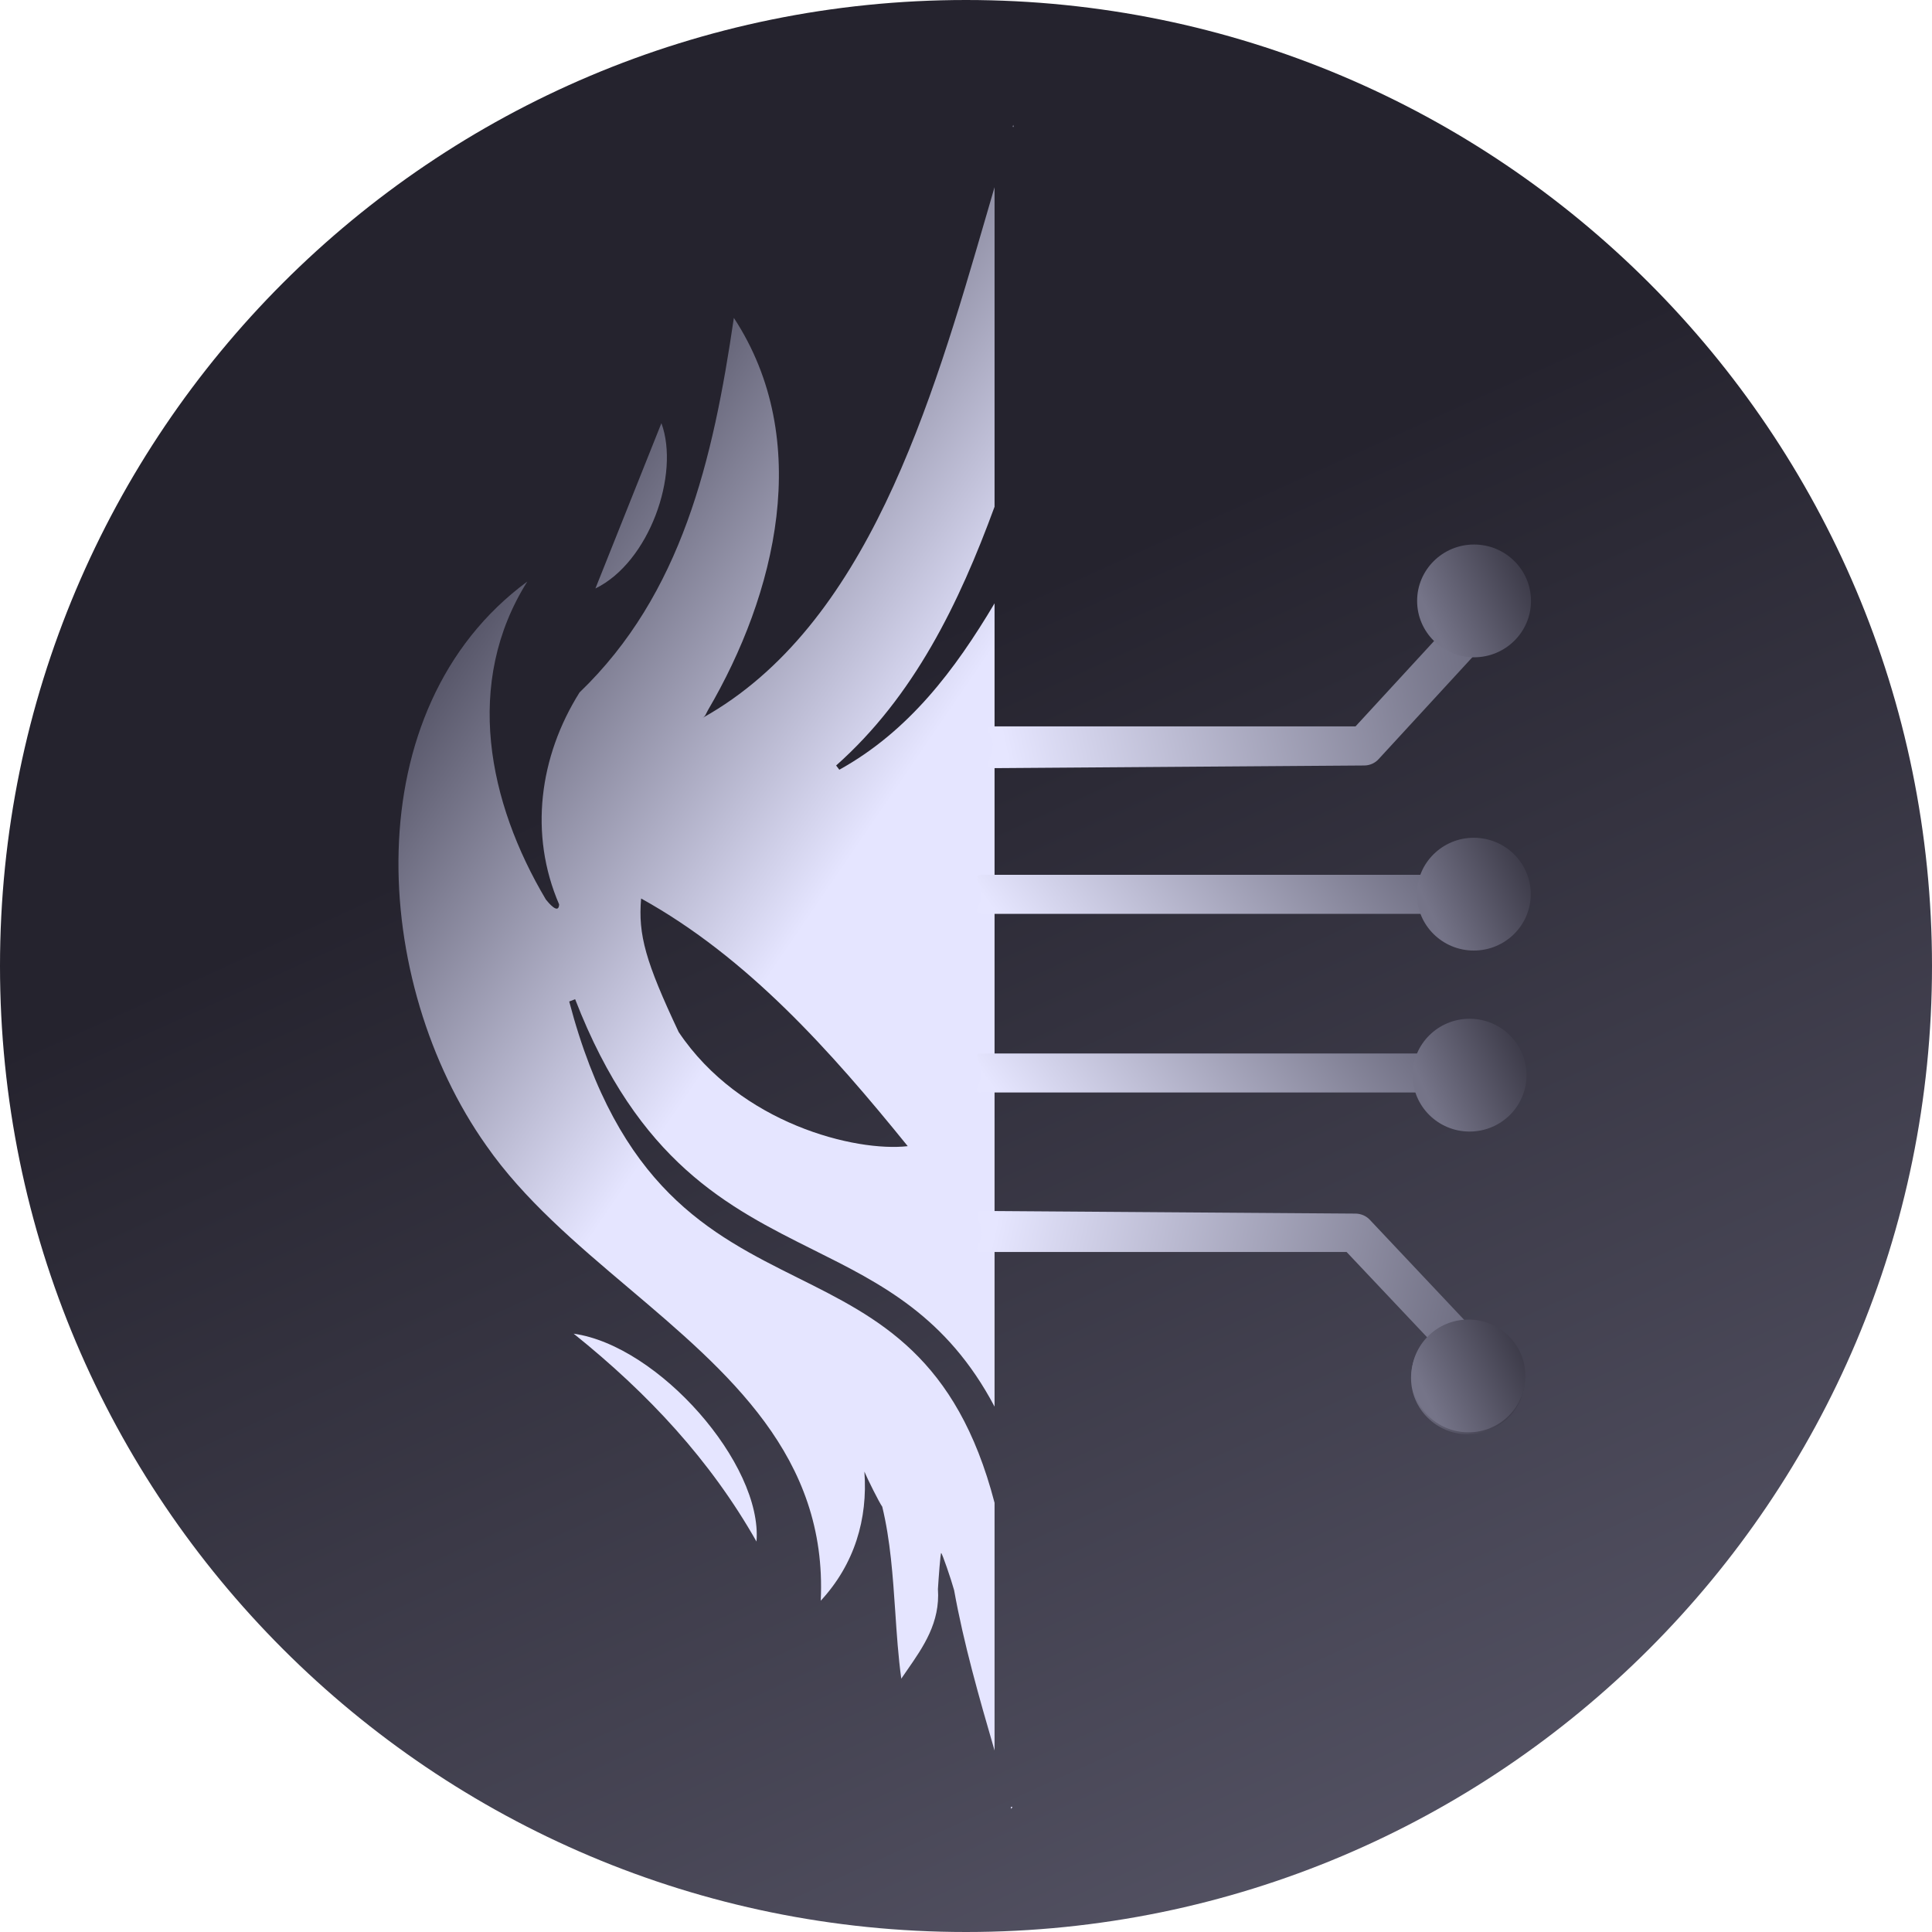
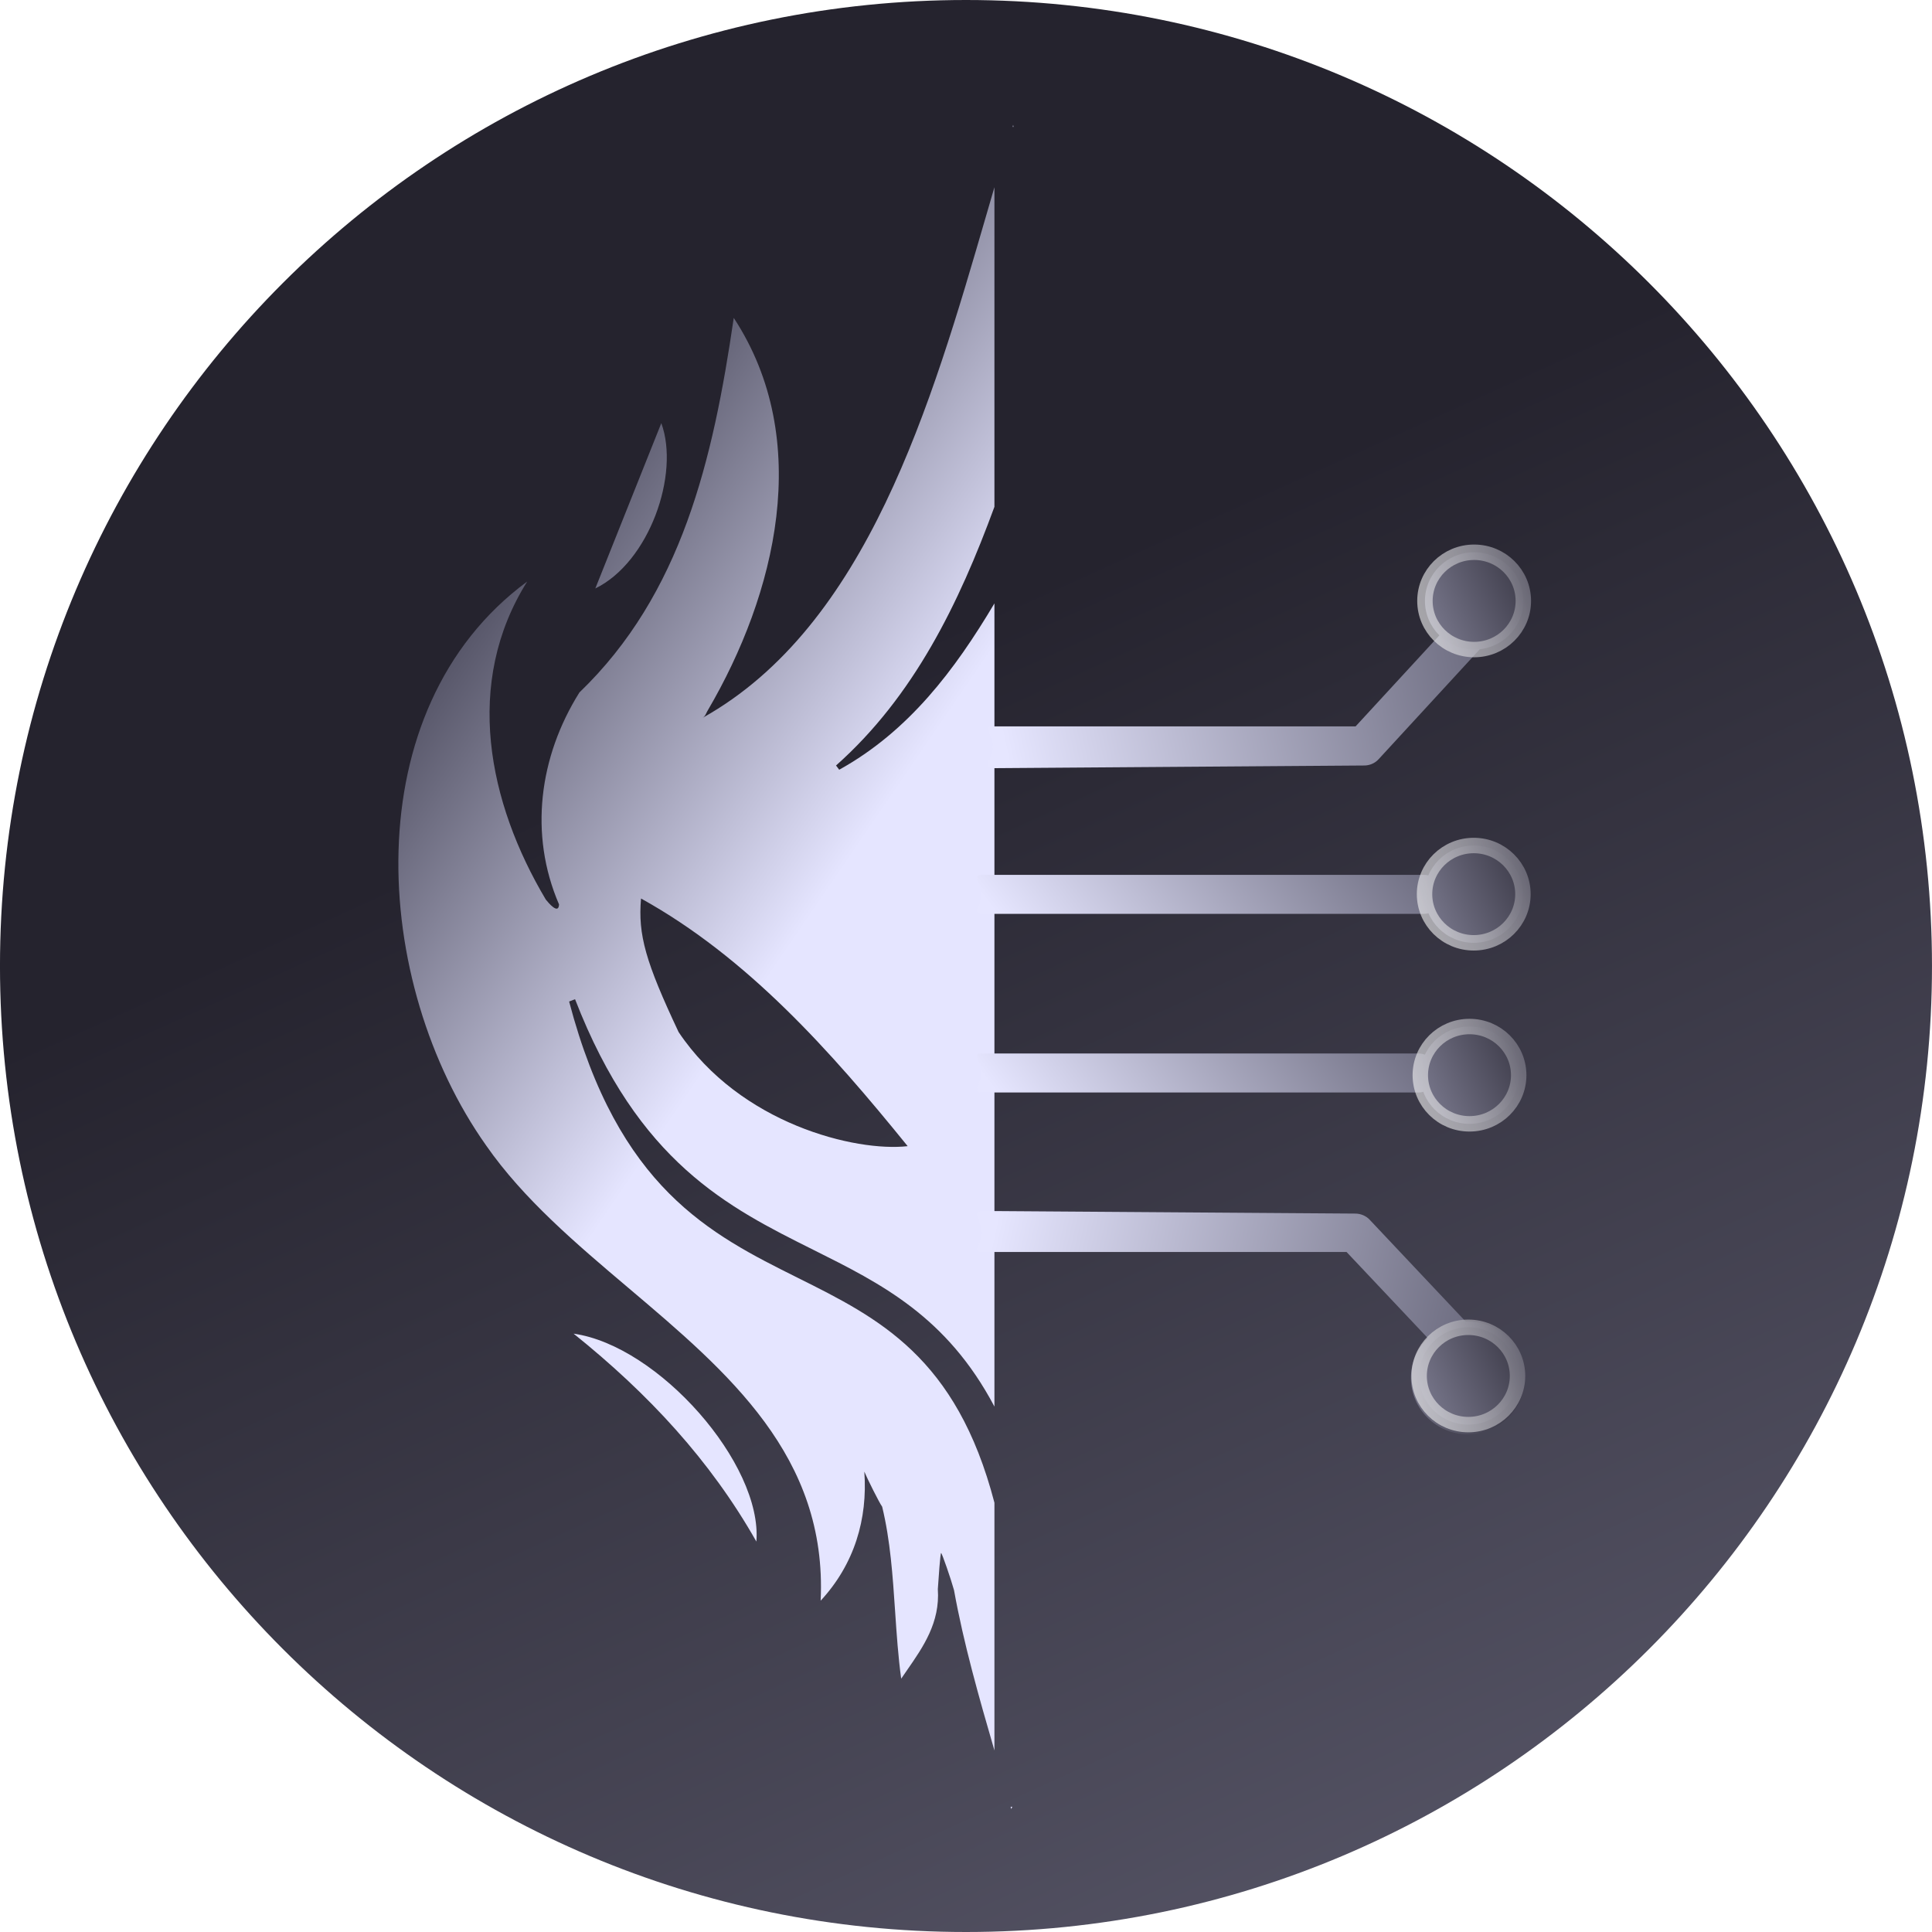
- <svg xmlns="http://www.w3.org/2000/svg" width="32" height="32" viewBox="0 0 32 32" fill="none">
-   <rect width="32" height="32" rx="16" fill="url(#paint0_linear_12543_32053)" />
-   <path fill-rule="evenodd" clip-rule="evenodd" d="M12.53 25.533C11.767 24.187 10.739 23.083 9.502 22.09C10.909 22.289 12.632 24.249 12.53 25.533ZM10.955 7.009L9.862 9.747C10.754 9.312 11.265 7.856 10.955 7.009ZM16.769 29.926C16.763 29.938 16.757 29.951 16.751 29.963C16.747 29.951 16.744 29.938 16.741 29.926H16.769ZM16.473 28.994V24.891C15.843 22.475 14.557 21.834 13.217 21.166C11.762 20.44 10.243 19.683 9.428 16.588L9.526 16.55C10.574 19.254 12.057 19.994 13.472 20.701C14.599 21.263 15.683 21.804 16.473 23.298V9.993C15.817 11.097 15.052 12.112 13.902 12.749L13.849 12.679C15.14 11.533 15.886 9.991 16.473 8.393V3.1C16.428 3.251 16.384 3.403 16.34 3.557C15.426 6.699 14.36 10.369 11.638 11.89C11.672 11.871 11.688 11.839 11.703 11.806C11.71 11.792 11.717 11.777 11.725 11.764C11.725 11.764 11.725 11.765 11.725 11.765C11.726 11.764 11.726 11.763 11.727 11.762C11.727 11.761 11.728 11.76 11.729 11.759C11.728 11.761 11.726 11.763 11.725 11.764C12.849 9.845 13.483 7.293 12.155 5.265C11.81 7.622 11.292 9.84 9.599 11.469C8.933 12.53 8.759 13.818 9.261 14.98C9.254 15.155 9.086 14.955 9.042 14.9C8.085 13.29 7.678 11.311 8.734 9.632C5.862 11.748 6.149 16.285 8.054 18.973C8.672 19.861 9.544 20.599 10.414 21.335C12.064 22.732 13.707 24.122 13.594 26.513C14.155 25.907 14.375 25.156 14.317 24.374C14.367 24.495 14.565 24.891 14.613 24.956C14.748 25.514 14.788 26.103 14.828 26.69C14.853 27.065 14.878 27.439 14.928 27.804C14.96 27.757 14.992 27.71 15.025 27.663C15.292 27.279 15.574 26.873 15.535 26.32C15.546 26.145 15.576 25.724 15.589 25.723C15.603 25.721 15.752 26.153 15.803 26.338C15.963 27.228 16.217 28.114 16.473 28.994ZM16.772 2.102C16.775 2.091 16.779 2.08 16.782 2.069C16.785 2.08 16.788 2.091 16.792 2.102H16.772ZM15.035 18.984C14.178 19.082 12.263 18.619 11.241 17.094C10.694 15.932 10.567 15.486 10.619 14.882C12.381 15.857 13.762 17.412 15.035 18.984Z" fill="url(#paint1_linear_12543_32053)" />
-   <path d="M22.595 12.679L16.445 12.723C16.266 12.723 16.445 12.533 16.445 12.355C16.445 12.177 16.266 12.031 16.445 12.031H22.452L24.011 10.337C24.132 10.204 24.337 10.198 24.471 10.318C24.604 10.438 24.61 10.645 24.49 10.774L22.833 12.575C22.774 12.64 22.686 12.679 22.595 12.679Z" fill="url(#paint2_linear_12543_32053)" />
-   <ellipse cx="24.415" cy="9.953" rx="0.943" ry="0.934" fill="url(#paint3_linear_12543_32053)" />
-   <path d="M22.448 20.101L16.264 20.057C16.084 20.057 16.264 20.244 16.264 20.419C16.264 20.594 16.084 20.737 16.264 20.737H22.304L23.873 22.399C23.994 22.53 24.2 22.536 24.334 22.418C24.469 22.301 24.475 22.097 24.354 21.97L22.688 20.203C22.629 20.139 22.54 20.101 22.448 20.101Z" fill="url(#paint4_linear_12543_32053)" />
-   <ellipse cx="0.943" cy="0.934" rx="0.943" ry="0.934" transform="matrix(1 0 0 -1 23.3711 23.7563)" fill="url(#paint5_linear_12543_32053)" />
-   <path d="M23.59 15.136H16.256C16.093 15.136 16.256 14.991 16.256 14.813C16.256 14.636 16.093 14.49 16.256 14.49H23.59C23.753 14.49 23.887 14.636 23.887 14.813C23.887 14.991 23.753 15.136 23.59 15.136Z" fill="url(#paint6_linear_12543_32053)" />
-   <ellipse cx="24.411" cy="14.81" rx="0.943" ry="0.934" fill="url(#paint7_linear_12543_32053)" />
-   <path d="M23.501 18.095H16.255C16.094 18.095 16.255 17.949 16.255 17.772C16.255 17.594 16.094 17.449 16.255 17.449H23.501C23.663 17.449 23.794 17.594 23.794 17.772C23.794 17.949 23.663 18.095 23.501 18.095Z" fill="url(#paint8_linear_12543_32053)" />
-   <ellipse cx="24.341" cy="17.808" rx="0.943" ry="0.934" fill="url(#paint9_linear_12543_32053)" />
-   <ellipse cx="24.322" cy="22.79" rx="0.943" ry="0.934" fill="url(#paint10_linear_12543_32053)" />
+ <svg xmlns="http://www.w3.org/2000/svg" width="256" height="256" viewBox="0 0 256 256" fill="none">
+   <rect x="-0.002" width="256" height="256" rx="128" fill="url(#paint0_linear_12685_31303)" />
+   <path fill-rule="evenodd" clip-rule="evenodd" d="M100.224 204.266C94.12 193.493 85.9 184.661 76.007 176.717C87.264 178.314 101.043 193.991 100.224 204.266ZM84.174 64.717C85.343 61.788 86.5 58.89 87.626 56.07C90.108 62.844 86.016 74.496 78.883 77.973C80.633 73.588 82.418 69.117 84.174 64.717ZM134.138 239.405C134.091 239.505 134.044 239.605 133.996 239.705C133.968 239.605 133.94 239.505 133.912 239.405H134.138ZM131.767 231.944V199.117C126.731 179.8 116.447 174.672 105.725 169.326C94.085 163.522 81.929 157.461 75.412 132.707L75.582 132.64C75.787 132.56 75.992 132.48 76.197 132.4C84.582 154.032 96.442 159.952 107.767 165.605C116.779 170.104 125.453 174.434 131.767 186.378V79.952C126.522 88.778 120.401 96.897 111.2 101.993C111.127 101.895 111.054 101.798 110.981 101.701C110.913 101.611 110.846 101.521 110.778 101.432C121.105 92.263 127.073 79.931 131.767 67.154V24.807C131.415 26.011 131.061 27.228 130.705 28.454C123.4 53.588 114.869 82.941 93.107 95.111C93.368 94.961 93.491 94.705 93.615 94.448C93.67 94.334 93.724 94.22 93.791 94.115C93.79 94.116 93.79 94.117 93.789 94.119C93.794 94.112 93.798 94.104 93.803 94.097C93.804 94.095 93.805 94.094 93.806 94.092C93.81 94.086 93.814 94.079 93.819 94.073C93.814 94.079 93.81 94.085 93.806 94.092C93.801 94.1 93.796 94.107 93.791 94.115C102.78 78.763 107.856 58.347 97.226 42.121C94.472 60.972 90.323 78.718 76.777 91.753C71.451 100.244 70.062 110.542 74.075 119.84C74.018 121.242 72.68 119.64 72.324 119.201C64.664 106.322 61.413 90.488 69.859 77.054C46.882 93.986 49.183 130.276 64.421 151.787C69.361 158.886 76.339 164.792 83.302 170.684C96.501 181.854 109.645 192.977 108.741 212.101C113.225 207.258 114.986 201.25 114.526 194.995C114.929 195.957 116.511 199.129 116.892 199.647C117.975 204.112 118.292 208.825 118.608 213.52C118.81 216.521 119.012 219.515 119.413 222.432C119.667 222.058 119.927 221.683 120.189 221.306C122.326 218.227 124.577 214.985 124.267 210.563C124.359 209.16 124.594 205.796 124.703 205.782C124.81 205.768 126.005 209.225 126.412 210.702C127.694 217.821 129.723 224.906 131.767 231.944ZM134.161 16.817C134.189 16.728 134.216 16.64 134.244 16.552C134.27 16.64 134.296 16.728 134.322 16.817H134.161ZM120.271 151.872C113.413 152.653 98.095 148.951 89.918 136.754C85.543 127.458 84.523 123.886 84.941 119.058C99.033 126.86 110.082 139.293 120.271 151.872Z" fill="url(#paint1_linear_12685_31303)" />
+   <path d="M180.769 101.433L131.566 101.787C130.133 101.787 131.568 100.267 131.568 98.841C131.568 97.416 130.135 96.25 131.568 96.25H179.623L192.099 82.698C193.063 81.635 194.704 81.584 195.771 82.542C196.839 83.501 196.891 85.159 195.928 86.196L182.67 100.604C182.201 101.122 181.498 101.433 180.769 101.433Z" fill="url(#paint2_linear_12685_31303)" />
+   <path d="M201.85 79.624C201.85 83.175 198.94 86.071 195.331 86.071C191.721 86.071 188.812 83.175 188.812 79.624C188.812 76.072 191.721 73.177 195.331 73.177C198.94 73.177 201.85 76.072 201.85 79.624Z" fill="url(#paint3_linear_12685_31303)" stroke="url(#paint4_linear_12685_31303)" stroke-width="2.045" />
+   <path d="M179.576 160.806L130.097 160.459C128.656 160.459 130.099 161.951 130.099 163.35C130.099 164.748 128.658 165.893 130.099 165.893H178.424L190.97 179.194C191.939 180.237 193.589 180.288 194.663 179.347C195.737 178.406 195.789 176.778 194.82 175.761L181.488 161.62C181.017 161.112 180.31 160.806 179.576 160.806Z" fill="url(#paint5_linear_12685_31303)" />
+   <ellipse cx="7.542" cy="7.469" rx="7.542" ry="7.469" transform="matrix(1 0 0 -1 186.955 190.05)" fill="url(#paint6_linear_12685_31303)" />
+   <path d="M188.707 121.089H130.037C128.731 121.089 130.039 119.927 130.039 118.506C130.039 117.085 128.731 115.923 130.037 115.923H188.707C190.013 115.923 191.082 117.085 191.082 118.506C191.082 119.927 190.013 121.089 188.707 121.089Z" fill="url(#paint7_linear_12685_31303)" />
+   <path d="M201.797 118.481C201.797 122.033 198.888 124.928 195.278 124.928C191.668 124.928 188.759 122.033 188.759 118.481C188.759 114.93 191.668 112.034 195.278 112.034C198.888 112.034 201.797 114.93 201.797 118.481Z" fill="url(#paint8_linear_12685_31303)" stroke="url(#paint9_linear_12685_31303)" stroke-width="2.045" />
+   <path d="M187.997 144.757H130.03C128.74 144.757 130.032 143.595 130.032 142.174C130.032 140.753 128.74 139.591 130.03 139.591H187.997C189.288 139.591 190.344 140.753 190.344 142.174C190.344 143.595 189.288 144.757 187.997 144.757Z" fill="url(#paint10_linear_12685_31303)" />
+   <path d="M201.236 142.467C201.236 146.018 198.327 148.914 194.717 148.914C191.108 148.914 188.198 146.018 188.198 142.467C188.198 138.915 191.108 136.02 194.717 136.02C198.327 136.02 201.236 138.915 201.236 142.467Z" fill="url(#paint11_linear_12685_31303)" stroke="url(#paint12_linear_12685_31303)" stroke-width="2.045" />
+   <path d="M201.08 182.32C201.08 185.871 198.171 188.767 194.561 188.767C190.951 188.767 188.042 185.871 188.042 182.32C188.042 178.769 190.951 175.873 194.561 175.873C198.171 175.873 201.08 178.769 201.08 182.32Z" fill="url(#paint13_linear_12685_31303)" stroke="url(#paint14_linear_12685_31303)" stroke-width="2.045" />
  <defs>
-     <linearGradient id="paint0_linear_12543_32053" x1="16" y1="-1.19017e-06" x2="55.935" y2="87.981" gradientUnits="userSpaceOnUse">
+     <linearGradient id="paint0_linear_12685_31303" x1="127.998" y1="-9.52136e-06" x2="447.482" y2="703.845" gradientUnits="userSpaceOnUse">
      <stop offset="0.096" stop-color="#25232E" />
      <stop offset="1" stop-color="#DCDCFF" />
    </linearGradient>
-     <linearGradient id="paint1_linear_12543_32053" x1="-0.607" y1="21.399" x2="6.064" y2="25.953" gradientUnits="userSpaceOnUse">
+     <linearGradient id="paint1_linear_12685_31303" x1="-4.864" y1="171.192" x2="48.498" y2="207.626" gradientUnits="userSpaceOnUse">
      <stop stop-color="#49485A" />
      <stop offset="1" stop-color="#E5E5FF" />
    </linearGradient>
-     <linearGradient id="paint2_linear_12543_32053" x1="16.446" y1="11.456" x2="26.669" y2="9.27" gradientUnits="userSpaceOnUse">
+     <linearGradient id="paint2_linear_12685_31303" x1="131.578" y1="91.646" x2="213.359" y2="74.159" gradientUnits="userSpaceOnUse">
      <stop stop-color="#E6E6FF" />
      <stop offset="1" stop-color="#49485A" />
    </linearGradient>
-     <linearGradient id="paint3_linear_12543_32053" x1="23.949" y1="10.778" x2="26.037" y2="9.809" gradientUnits="userSpaceOnUse">
+     <linearGradient id="paint3_linear_12685_31303" x1="191.599" y1="86.226" x2="208.3" y2="78.474" gradientUnits="userSpaceOnUse">
      <stop stop-color="#757488" />
      <stop offset="1" stop-color="#2B2935" />
    </linearGradient>
-     <linearGradient id="paint4_linear_12543_32053" x1="16.265" y1="21.302" x2="26.523" y2="23.549" gradientUnits="userSpaceOnUse">
+     <linearGradient id="paint4_linear_12685_31303" x1="187.649" y1="84.241" x2="220.166" y2="73.849" gradientUnits="userSpaceOnUse">
+       <stop stop-color="white" stop-opacity="0.58" />
+       <stop offset="0.58" stop-color="#4E4C5C" />
+     </linearGradient>
+     <linearGradient id="paint5_linear_12685_31303" x1="130.109" y1="170.411" x2="212.171" y2="188.39" gradientUnits="userSpaceOnUse">
      <stop stop-color="#E6E6FF" />
      <stop offset="1" stop-color="#49485A" />
    </linearGradient>
-     <linearGradient id="paint5_linear_12543_32053" x1="0.476" y1="1.759" x2="2.564" y2="0.79" gradientUnits="userSpaceOnUse">
+     <linearGradient id="paint6_linear_12685_31303" x1="3.81" y1="14.071" x2="20.511" y2="6.32" gradientUnits="userSpaceOnUse">
      <stop stop-color="#757488" />
      <stop offset="1" stop-color="#2B2935" />
    </linearGradient>
-     <linearGradient id="paint6_linear_12543_32053" x1="16.26" y1="14.807" x2="22.533" y2="9.953" gradientUnits="userSpaceOnUse">
+     <linearGradient id="paint7_linear_12685_31303" x1="130.065" y1="118.46" x2="180.251" y2="79.626" gradientUnits="userSpaceOnUse">
      <stop stop-color="#E6E6FF" />
      <stop offset="1" stop-color="#49485A" />
    </linearGradient>
-     <linearGradient id="paint7_linear_12543_32053" x1="23.945" y1="15.635" x2="26.033" y2="14.666" gradientUnits="userSpaceOnUse">
+     <linearGradient id="paint8_linear_12685_31303" x1="191.546" y1="125.083" x2="208.247" y2="117.332" gradientUnits="userSpaceOnUse">
      <stop stop-color="#757488" />
      <stop offset="1" stop-color="#2B2935" />
    </linearGradient>
-     <linearGradient id="paint8_linear_12543_32053" x1="16.259" y1="17.766" x2="22.513" y2="12.985" gradientUnits="userSpaceOnUse">
+     <linearGradient id="paint9_linear_12685_31303" x1="187.596" y1="123.098" x2="220.113" y2="112.706" gradientUnits="userSpaceOnUse">
+       <stop stop-color="white" stop-opacity="0.58" />
+       <stop offset="0.58" stop-color="#4E4C5C" />
+     </linearGradient>
+     <linearGradient id="paint10_linear_12685_31303" x1="130.058" y1="142.128" x2="180.089" y2="103.878" gradientUnits="userSpaceOnUse">
      <stop stop-color="#E6E6FF" />
      <stop offset="1" stop-color="#49485A" />
    </linearGradient>
-     <linearGradient id="paint9_linear_12543_32053" x1="23.875" y1="18.634" x2="25.962" y2="17.665" gradientUnits="userSpaceOnUse">
+     <linearGradient id="paint11_linear_12685_31303" x1="190.986" y1="149.069" x2="207.686" y2="141.317" gradientUnits="userSpaceOnUse">
      <stop stop-color="#757488" />
      <stop offset="1" stop-color="#2B2935" />
    </linearGradient>
-     <linearGradient id="paint10_linear_12543_32053" x1="23.855" y1="23.615" x2="25.943" y2="22.646" gradientUnits="userSpaceOnUse">
+     <linearGradient id="paint12_linear_12685_31303" x1="187.036" y1="147.084" x2="219.552" y2="136.692" gradientUnits="userSpaceOnUse">
+       <stop stop-color="white" stop-opacity="0.58" />
+       <stop offset="0.58" stop-color="#4E4C5C" />
+     </linearGradient>
+     <linearGradient id="paint13_linear_12685_31303" x1="190.829" y1="188.922" x2="207.53" y2="181.171" gradientUnits="userSpaceOnUse">
      <stop stop-color="#757488" />
      <stop offset="1" stop-color="#2B2935" />
    </linearGradient>
+     <linearGradient id="paint14_linear_12685_31303" x1="186.879" y1="186.937" x2="219.396" y2="176.545" gradientUnits="userSpaceOnUse">
+       <stop stop-color="white" stop-opacity="0.58" />
+       <stop offset="0.58" stop-color="#4E4C5C" />
+     </linearGradient>
  </defs>
</svg>
